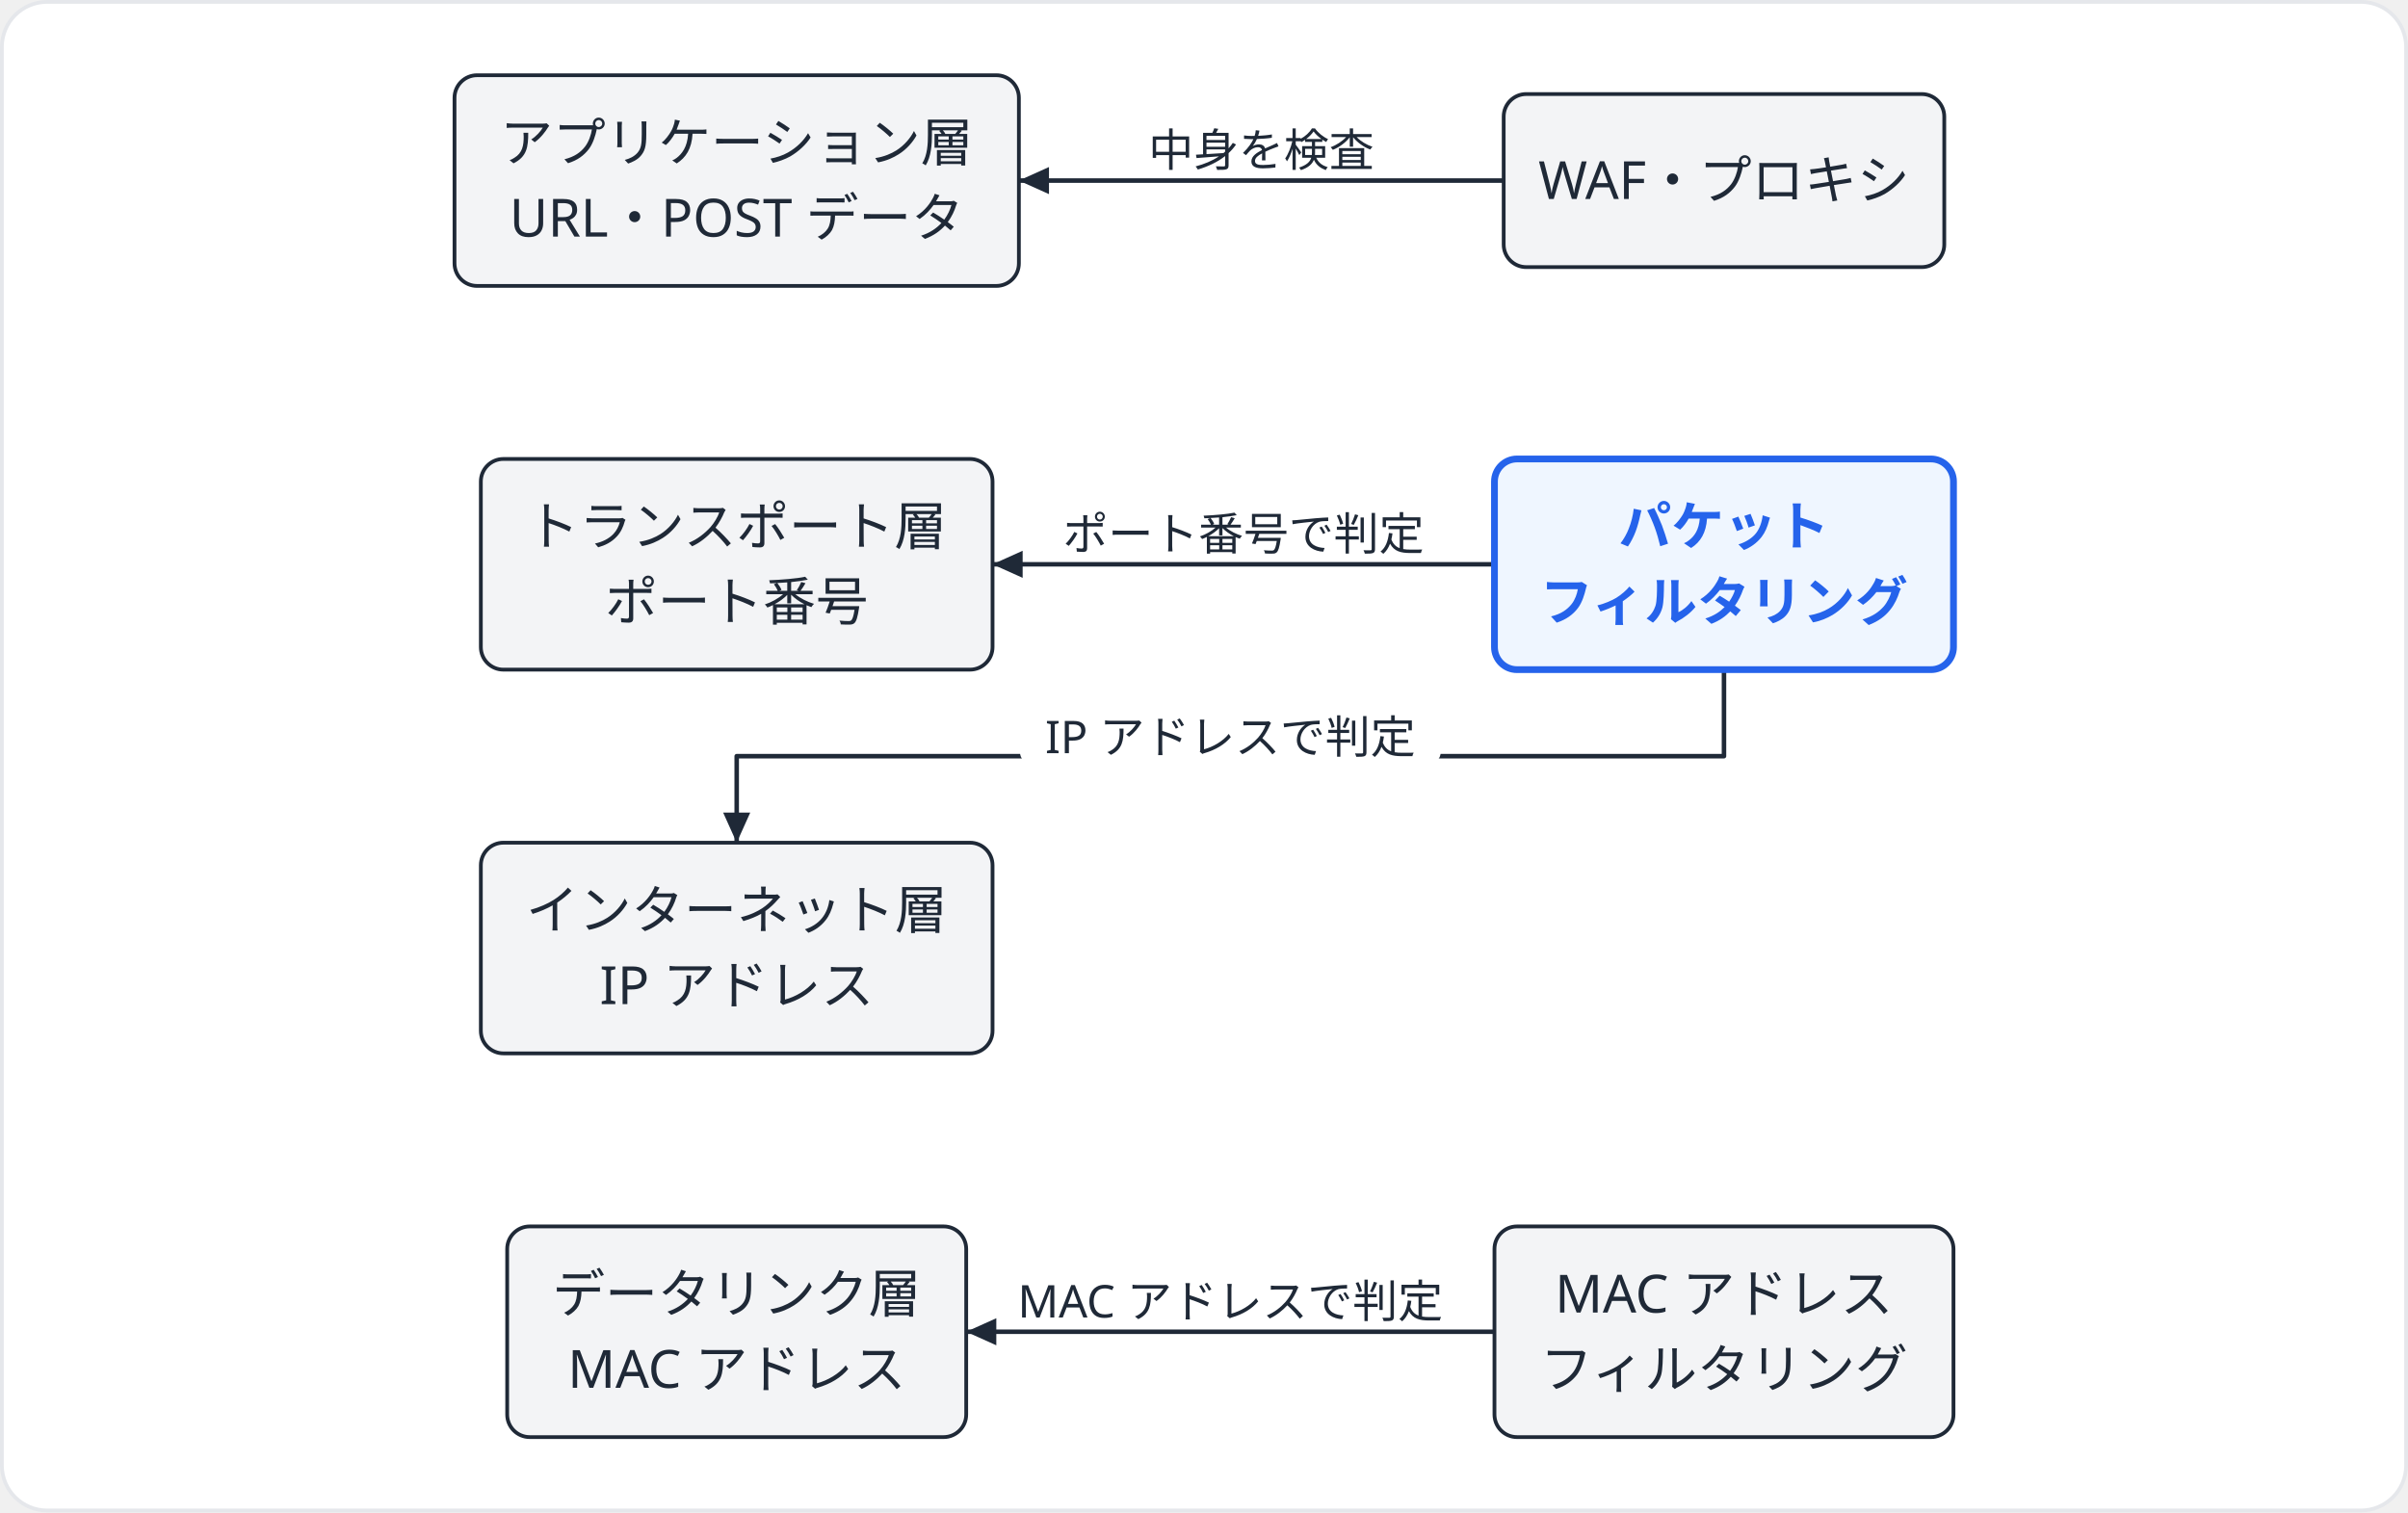
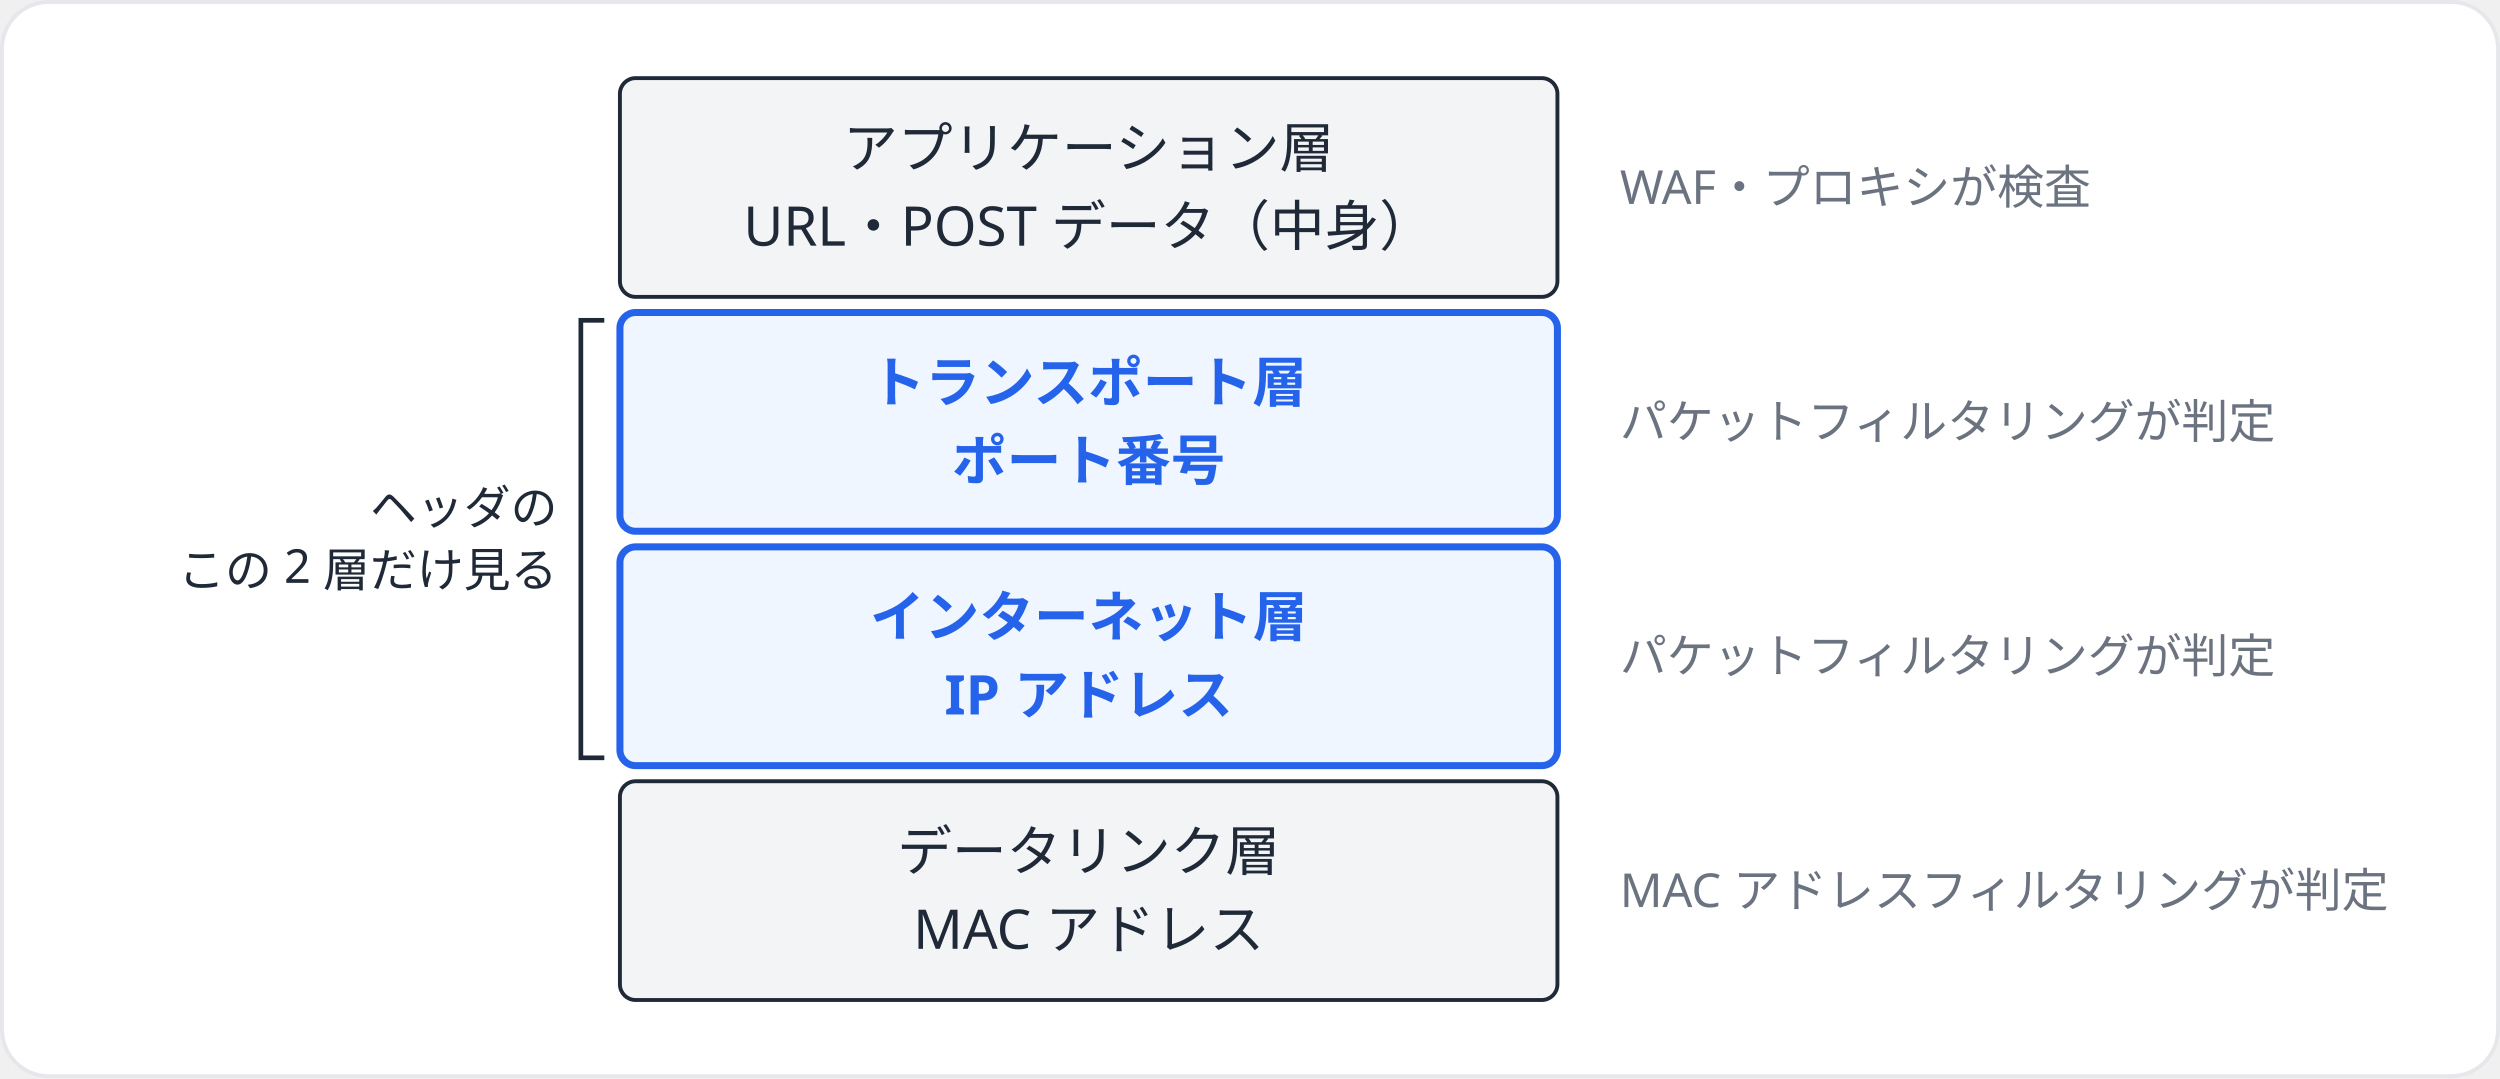
- <svg xmlns="http://www.w3.org/2000/svg" width="640" height="402" viewBox="0 0 640 402">
-   <rect x="0.5" y="0.5" width="639" height="401" rx="12" fill="#ffffff" stroke="#e5e7eb" stroke-width="1" />
-   <g transform="translate(120.8 20)">
-     <polyline points="278.85,28 150,28" fill="none" stroke="#1f2937" stroke-width="1.2" stroke-linejoin="round" />
-     <polygon points="150,28 158,24.4 158,31.6" fill="#1f2937" />
-     <polyline points="276.4,130 143,130" fill="none" stroke="#1f2937" stroke-width="1.2" stroke-linejoin="round" />
-     <polygon points="143,130 151,126.4 151,133.6" fill="#1f2937" />
-     <polyline points="337.4,158 337.4,181 75,181 75,204" fill="none" stroke="#1f2937" stroke-width="1.2" stroke-linejoin="round" />
-     <polygon points="75,204 71.4,196 78.6,196" fill="#1f2937" />
-     <polyline points="276.4,334 136,334" fill="none" stroke="#1f2937" stroke-width="1.2" stroke-linejoin="round" />
-     <polygon points="136,334 144,330.4 144,337.6" fill="#1f2937" />
-     <rect x="0" y="0" width="150" height="56" rx="6" fill="#f3f4f6" stroke="#1f2937" stroke-width="1" />
-     <text x="75" y="22.9" font-family="Hiragino Sans, Hiragino Kaku Gothic ProN, Noto Sans JP, Yu Gothic, Meiryo, sans-serif" font-size="14" fill="#1f2937" text-anchor="middle">アプリケーション層</text>
-     <text x="75" y="42.9" font-family="Hiragino Sans, Hiragino Kaku Gothic ProN, Noto Sans JP, Yu Gothic, Meiryo, sans-serif" font-size="14" fill="#1f2937" text-anchor="middle">URL・POST データ</text>
-     <rect x="7" y="102" width="136" height="56" rx="6" fill="#f3f4f6" stroke="#1f2937" stroke-width="1" />
-     <text x="75" y="124.9" font-family="Hiragino Sans, Hiragino Kaku Gothic ProN, Noto Sans JP, Yu Gothic, Meiryo, sans-serif" font-size="14" fill="#1f2937" text-anchor="middle">トランスポート層</text>
-     <text x="75" y="144.9" font-family="Hiragino Sans, Hiragino Kaku Gothic ProN, Noto Sans JP, Yu Gothic, Meiryo, sans-serif" font-size="14" fill="#1f2937" text-anchor="middle">ポート番号</text>
-     <rect x="7" y="204" width="136" height="56" rx="6" fill="#f3f4f6" stroke="#1f2937" stroke-width="1" />
-     <text x="75" y="226.9" font-family="Hiragino Sans, Hiragino Kaku Gothic ProN, Noto Sans JP, Yu Gothic, Meiryo, sans-serif" font-size="14" fill="#1f2937" text-anchor="middle">インターネット層</text>
-     <text x="75" y="246.9" font-family="Hiragino Sans, Hiragino Kaku Gothic ProN, Noto Sans JP, Yu Gothic, Meiryo, sans-serif" font-size="14" fill="#1f2937" text-anchor="middle">IP アドレス</text>
-     <rect x="14" y="306" width="122" height="56" rx="6" fill="#f3f4f6" stroke="#1f2937" stroke-width="1" />
-     <text x="75" y="328.9" font-family="Hiragino Sans, Hiragino Kaku Gothic ProN, Noto Sans JP, Yu Gothic, Meiryo, sans-serif" font-size="14" fill="#1f2937" text-anchor="middle">データリンク層</text>
-     <text x="75" y="348.9" font-family="Hiragino Sans, Hiragino Kaku Gothic ProN, Noto Sans JP, Yu Gothic, Meiryo, sans-serif" font-size="14" fill="#1f2937" text-anchor="middle">MAC アドレス</text>
-     <rect x="278.85" y="5" width="117.1" height="46" rx="6" fill="#f3f4f6" stroke="#1f2937" stroke-width="1" />
-     <text x="337.4" y="32.9" font-family="Hiragino Sans, Hiragino Kaku Gothic ProN, Noto Sans JP, Yu Gothic, Meiryo, sans-serif" font-size="14" fill="#1f2937" text-anchor="middle">WAF・プロキシ</text>
-     <rect x="276.4" y="102" width="122" height="56" rx="6" fill="#eff6ff" stroke="#2563eb" stroke-width="1.8" />
-     <text x="337.4" y="124.9" font-family="Hiragino Sans, Hiragino Kaku Gothic ProN, Noto Sans JP, Yu Gothic, Meiryo, sans-serif" font-size="14" fill="#2563eb" text-anchor="middle" font-weight="600">パケット</text>
-     <text x="337.4" y="144.9" font-family="Hiragino Sans, Hiragino Kaku Gothic ProN, Noto Sans JP, Yu Gothic, Meiryo, sans-serif" font-size="14" fill="#2563eb" text-anchor="middle" font-weight="600">フィルタリング</text>
-     <rect x="276.4" y="306" width="122" height="56" rx="6" fill="#f3f4f6" stroke="#1f2937" stroke-width="1" />
-     <text x="337.4" y="328.9" font-family="Hiragino Sans, Hiragino Kaku Gothic ProN, Noto Sans JP, Yu Gothic, Meiryo, sans-serif" font-size="14" fill="#1f2937" text-anchor="middle">MAC アドレス</text>
-     <text x="337.4" y="348.9" font-family="Hiragino Sans, Hiragino Kaku Gothic ProN, Noto Sans JP, Yu Gothic, Meiryo, sans-serif" font-size="14" fill="#1f2937" text-anchor="middle">フィルタリング</text>
-     <rect x="180.42" y="11" width="68" height="16" rx="3" fill="#ffffff" />
-     <text x="214.42" y="24.2" font-family="Hiragino Sans, Hiragino Kaku Gothic ProN, Noto Sans JP, Yu Gothic, Meiryo, sans-serif" font-size="12" fill="#1f2937" text-anchor="middle">中身を検査</text>
-     <rect x="157.7" y="113" width="104" height="16" rx="3" fill="#ffffff" />
-     <text x="209.7" y="126.2" font-family="Hiragino Sans, Hiragino Kaku Gothic ProN, Noto Sans JP, Yu Gothic, Meiryo, sans-serif" font-size="12" fill="#1f2937" text-anchor="middle">ポート番号で判定</text>
-     <rect x="150.3" y="167" width="111.8" height="16" rx="3" fill="#ffffff" />
-     <text x="206.2" y="180.2" font-family="Hiragino Sans, Hiragino Kaku Gothic ProN, Noto Sans JP, Yu Gothic, Meiryo, sans-serif" font-size="12" fill="#1f2937" text-anchor="middle">IP アドレスで判定</text>
-     <rect x="147" y="317" width="118.4" height="16" rx="3" fill="#ffffff" />
-     <text x="206.2" y="330.2" font-family="Hiragino Sans, Hiragino Kaku Gothic ProN, Noto Sans JP, Yu Gothic, Meiryo, sans-serif" font-size="12" fill="#1f2937" text-anchor="middle">MAC アドレスで判定</text>
+ <svg xmlns="http://www.w3.org/2000/svg" width="640" height="276" viewBox="0 0 640 276">
+   <rect x="0.5" y="0.5" width="639" height="275" rx="12" fill="#ffffff" stroke="#e5e7eb" stroke-width="1" />
+   <g transform="translate(30.9 20)">
+     <rect x="127.8" y="0" width="240" height="56" rx="4" fill="#f3f4f6" stroke="#1f2937" stroke-width="1" />
+     <text x="247.8" y="22.9" font-family="Hiragino Sans, Hiragino Kaku Gothic ProN, Noto Sans JP, Yu Gothic, Meiryo, sans-serif" font-size="14" fill="#1f2937" text-anchor="middle">アプリケーション層</text>
+     <text x="247.8" y="42.9" font-family="Hiragino Sans, Hiragino Kaku Gothic ProN, Noto Sans JP, Yu Gothic, Meiryo, sans-serif" font-size="14" fill="#1f2937" text-anchor="middle">URL・POST データ（中身）</text>
+     <text x="383.8" y="32.2" font-family="Hiragino Sans, Hiragino Kaku Gothic ProN, Noto Sans JP, Yu Gothic, Meiryo, sans-serif" font-size="12" fill="#6b7280" text-anchor="start">WAF・プロキシが検査</text>
+     <rect x="127.8" y="60" width="240" height="56" rx="4" fill="#eff6ff" stroke="#2563eb" stroke-width="1.8" />
+     <text x="247.8" y="82.9" font-family="Hiragino Sans, Hiragino Kaku Gothic ProN, Noto Sans JP, Yu Gothic, Meiryo, sans-serif" font-size="14" fill="#2563eb" text-anchor="middle" font-weight="600">トランスポート層</text>
+     <text x="247.8" y="102.9" font-family="Hiragino Sans, Hiragino Kaku Gothic ProN, Noto Sans JP, Yu Gothic, Meiryo, sans-serif" font-size="14" fill="#2563eb" text-anchor="middle" font-weight="600">ポート番号</text>
+     <text x="383.8" y="92.2" font-family="Hiragino Sans, Hiragino Kaku Gothic ProN, Noto Sans JP, Yu Gothic, Meiryo, sans-serif" font-size="12" fill="#6b7280" text-anchor="start">パケットフィルタリングが判定</text>
+     <rect x="127.8" y="120" width="240" height="56" rx="4" fill="#eff6ff" stroke="#2563eb" stroke-width="1.8" />
+     <text x="247.8" y="142.9" font-family="Hiragino Sans, Hiragino Kaku Gothic ProN, Noto Sans JP, Yu Gothic, Meiryo, sans-serif" font-size="14" fill="#2563eb" text-anchor="middle" font-weight="600">インターネット層</text>
+     <text x="247.8" y="162.9" font-family="Hiragino Sans, Hiragino Kaku Gothic ProN, Noto Sans JP, Yu Gothic, Meiryo, sans-serif" font-size="14" fill="#2563eb" text-anchor="middle" font-weight="600">IP アドレス</text>
+     <text x="383.8" y="152.2" font-family="Hiragino Sans, Hiragino Kaku Gothic ProN, Noto Sans JP, Yu Gothic, Meiryo, sans-serif" font-size="12" fill="#6b7280" text-anchor="start">パケットフィルタリングが判定</text>
+     <rect x="127.8" y="180" width="240" height="56" rx="4" fill="#f3f4f6" stroke="#1f2937" stroke-width="1" />
+     <text x="247.8" y="202.9" font-family="Hiragino Sans, Hiragino Kaku Gothic ProN, Noto Sans JP, Yu Gothic, Meiryo, sans-serif" font-size="14" fill="#1f2937" text-anchor="middle">データリンク層</text>
+     <text x="247.8" y="222.9" font-family="Hiragino Sans, Hiragino Kaku Gothic ProN, Noto Sans JP, Yu Gothic, Meiryo, sans-serif" font-size="14" fill="#1f2937" text-anchor="middle">MAC アドレス</text>
+     <text x="383.8" y="212.2" font-family="Hiragino Sans, Hiragino Kaku Gothic ProN, Noto Sans JP, Yu Gothic, Meiryo, sans-serif" font-size="12" fill="#6b7280" text-anchor="start">MAC アドレスフィルタリングが判定</text>
+     <path d="M 123.8 62 H 117.8 V 174 H 123.8" fill="none" stroke="#1f2937" stroke-width="1.2" />
+     <text x="111.8" y="114.2" font-family="Hiragino Sans, Hiragino Kaku Gothic ProN, Noto Sans JP, Yu Gothic, Meiryo, sans-serif" font-size="12" fill="#1f2937" text-anchor="end">ヘッダの</text>
+     <text x="111.8" y="130.2" font-family="Hiragino Sans, Hiragino Kaku Gothic ProN, Noto Sans JP, Yu Gothic, Meiryo, sans-serif" font-size="12" fill="#1f2937" text-anchor="end">この 2 層だけ見る</text>
  </g>
</svg>
